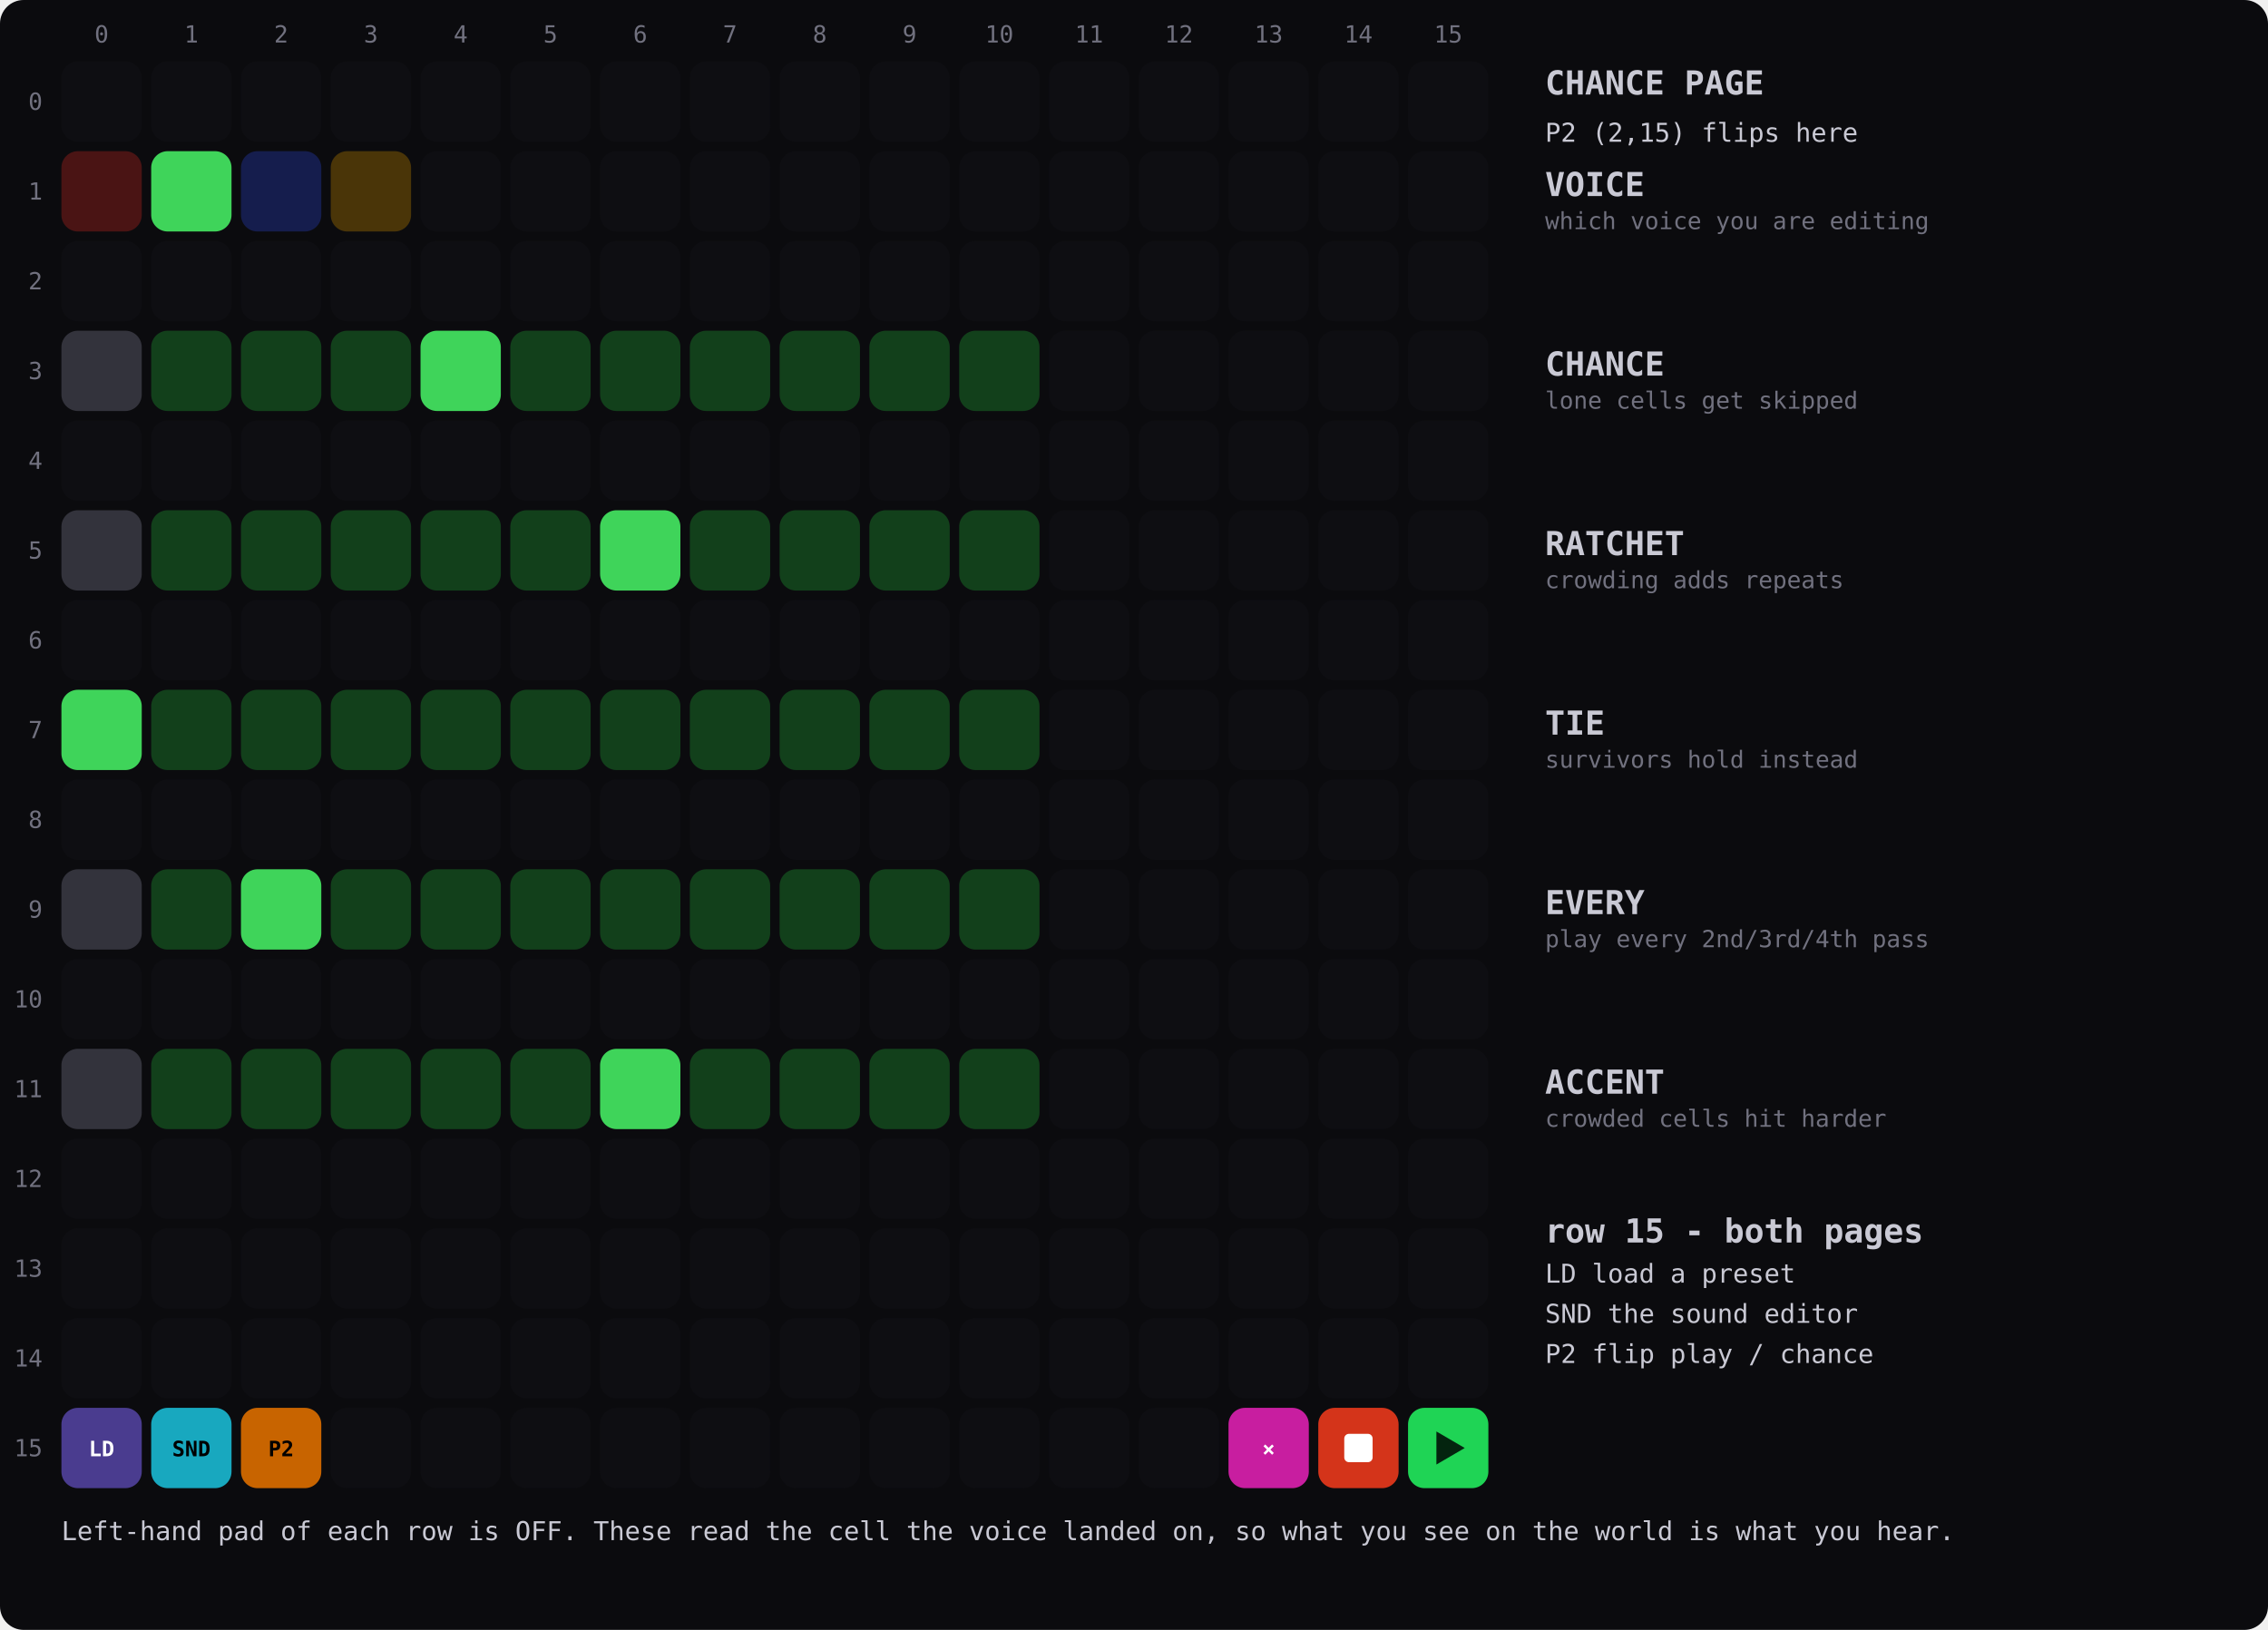
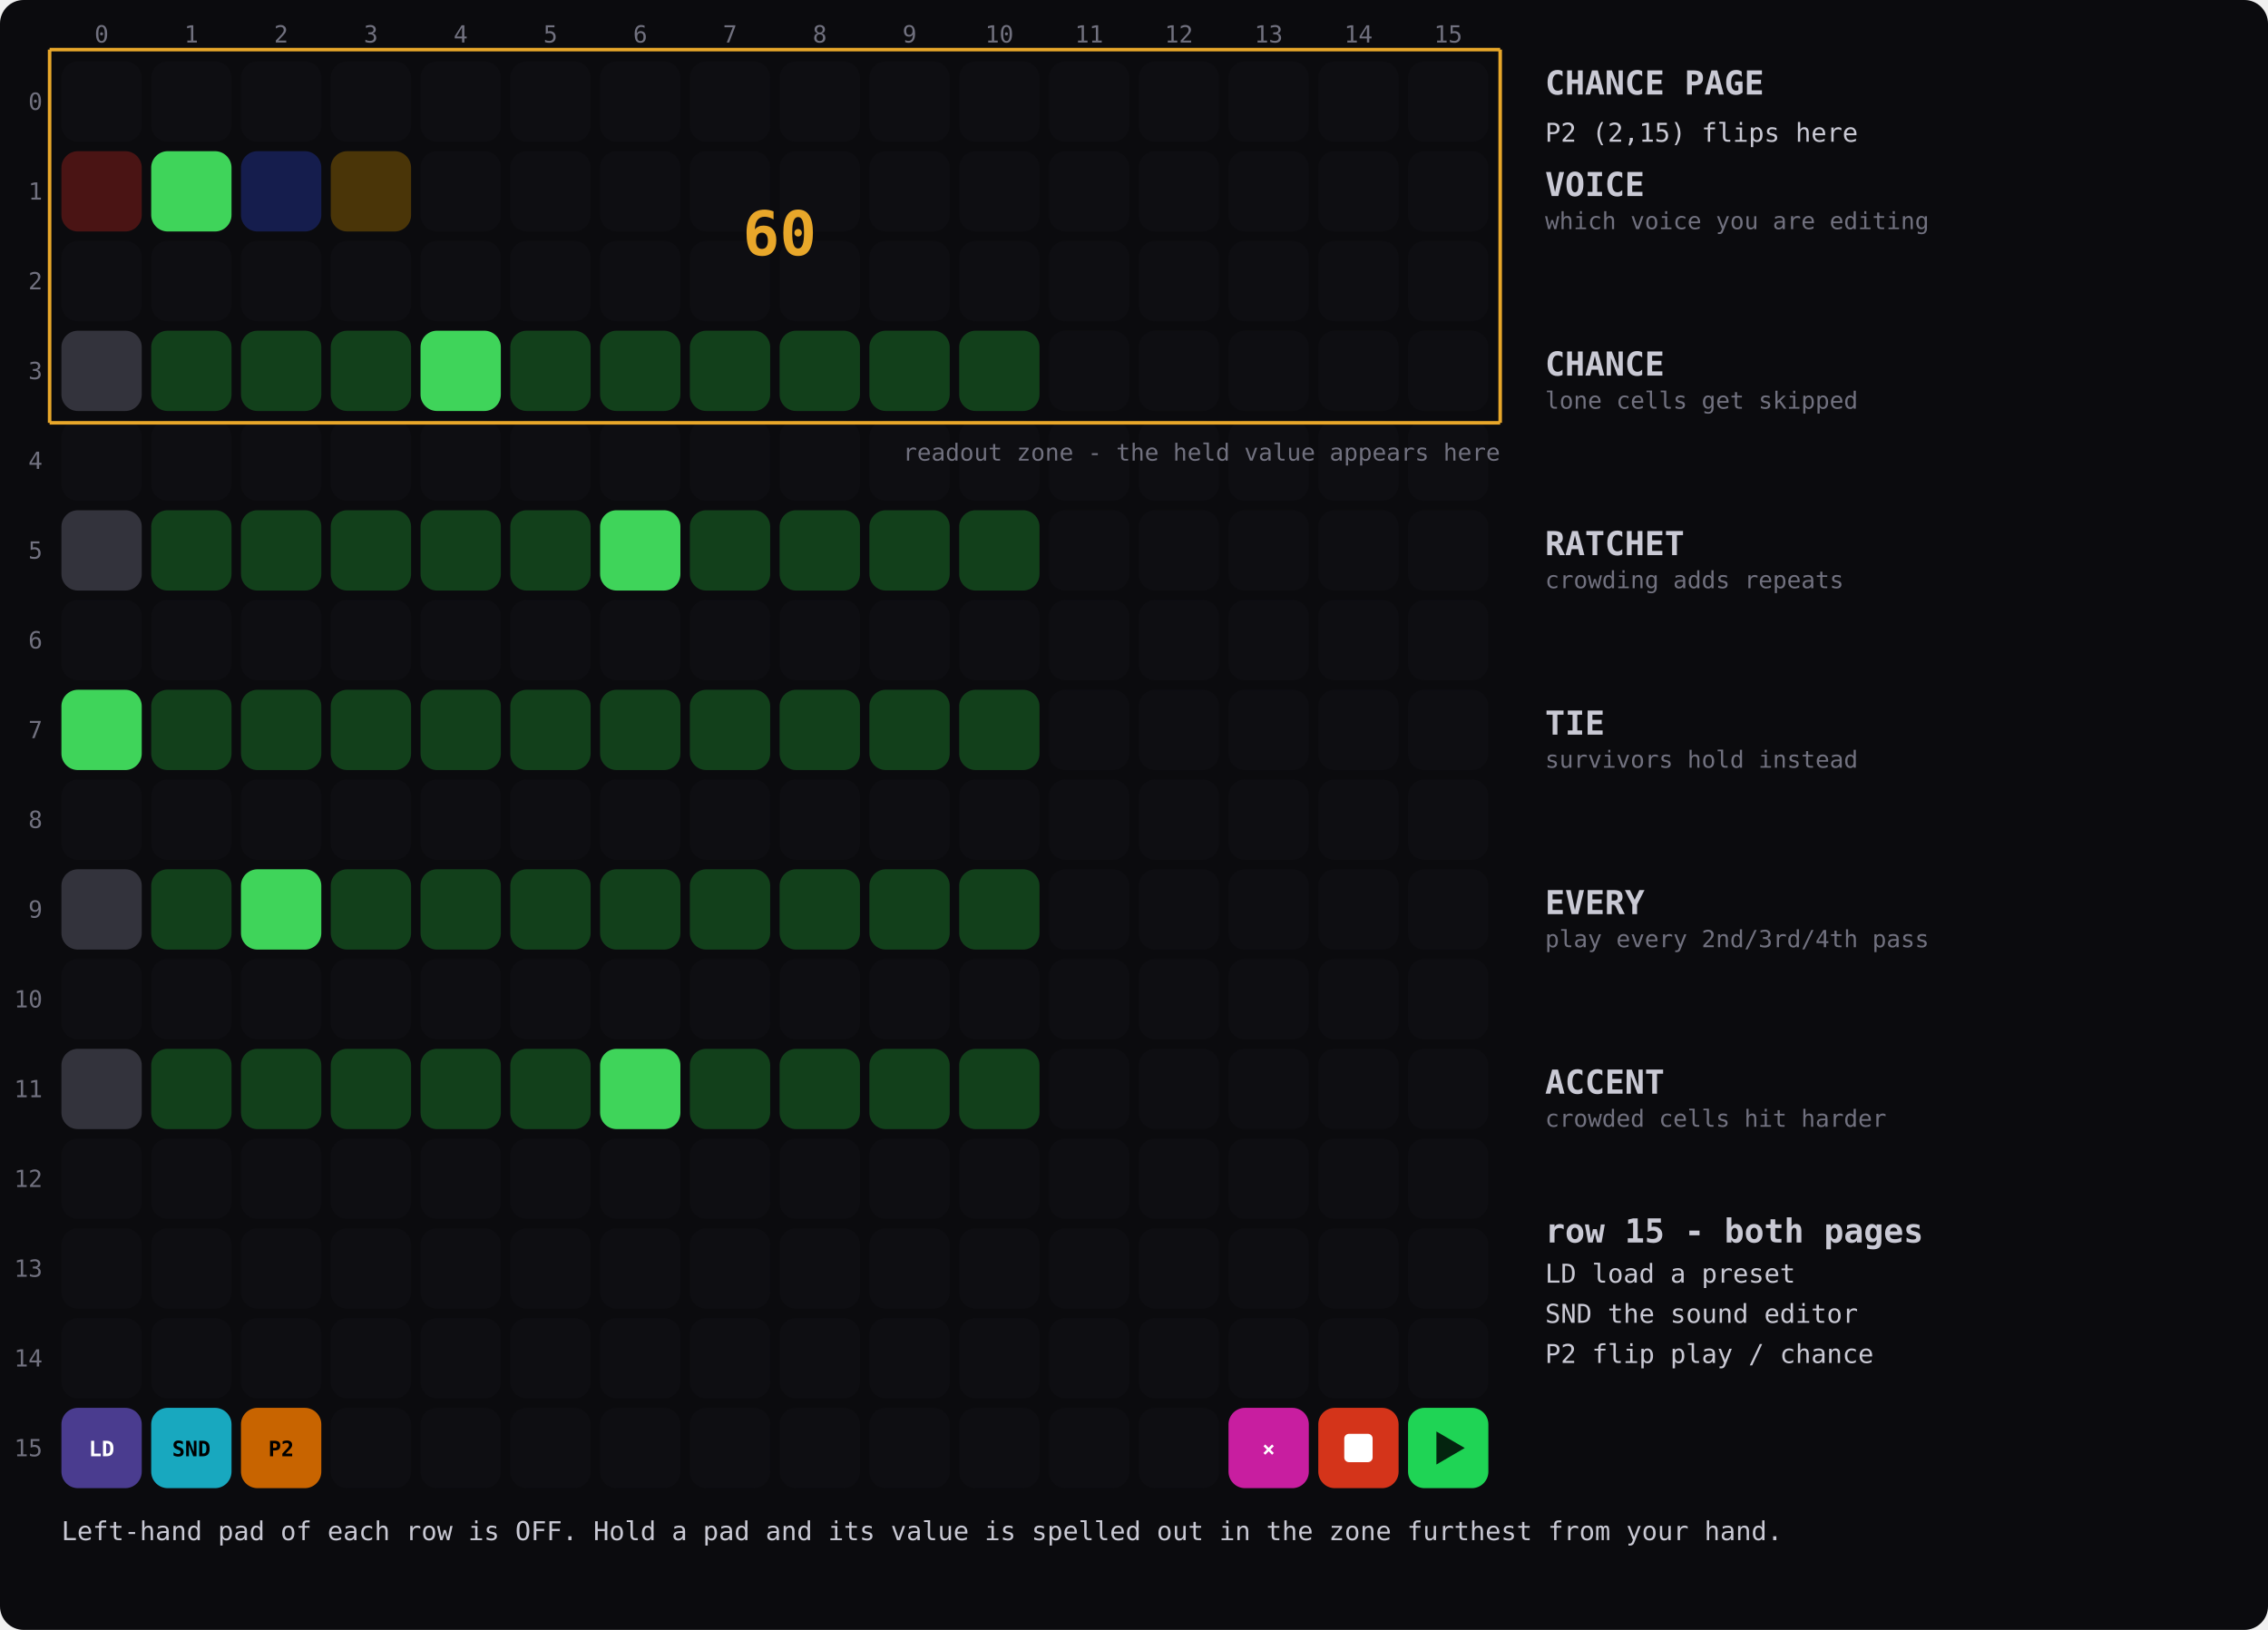
<svg xmlns="http://www.w3.org/2000/svg" width="960" height="690" viewBox="0 0 960 690" role="img" aria-label="plinky-life voice chance page">
  <rect width="960" height="690" rx="10" fill="#0b0b0e" />
  <style>text{font-family:ui-monospace,SFMono-Regular,Menlo,Consolas,monospace}.t{font-size:11px;fill:#c9c9d4}.h{font-size:14px;font-weight:700;fill:#c9c9d4}.k{font-size:10px;fill:#71717f}.p{font-size:9px;font-weight:700}</style>
  <text class="k" x="43.0" y="18" text-anchor="middle">0</text>
  <text class="k" x="18" y="46.5" text-anchor="end">0</text>
  <text class="k" x="81.0" y="18" text-anchor="middle">1</text>
  <text class="k" x="18" y="84.5" text-anchor="end">1</text>
  <text class="k" x="119.0" y="18" text-anchor="middle">2</text>
  <text class="k" x="18" y="122.5" text-anchor="end">2</text>
  <text class="k" x="157.0" y="18" text-anchor="middle">3</text>
  <text class="k" x="18" y="160.5" text-anchor="end">3</text>
  <text class="k" x="195.0" y="18" text-anchor="middle">4</text>
  <text class="k" x="18" y="198.5" text-anchor="end">4</text>
  <text class="k" x="233.0" y="18" text-anchor="middle">5</text>
  <text class="k" x="18" y="236.5" text-anchor="end">5</text>
  <text class="k" x="271.0" y="18" text-anchor="middle">6</text>
  <text class="k" x="18" y="274.5" text-anchor="end">6</text>
  <text class="k" x="309.0" y="18" text-anchor="middle">7</text>
  <text class="k" x="18" y="312.5" text-anchor="end">7</text>
  <text class="k" x="347.0" y="18" text-anchor="middle">8</text>
  <text class="k" x="18" y="350.5" text-anchor="end">8</text>
  <text class="k" x="385.0" y="18" text-anchor="middle">9</text>
  <text class="k" x="18" y="388.5" text-anchor="end">9</text>
  <text class="k" x="423.0" y="18" text-anchor="middle">10</text>
  <text class="k" x="18" y="426.5" text-anchor="end">10</text>
  <text class="k" x="461.0" y="18" text-anchor="middle">11</text>
  <text class="k" x="18" y="464.5" text-anchor="end">11</text>
  <text class="k" x="499.0" y="18" text-anchor="middle">12</text>
  <text class="k" x="18" y="502.5" text-anchor="end">12</text>
  <text class="k" x="537.0" y="18" text-anchor="middle">13</text>
  <text class="k" x="18" y="540.5" text-anchor="end">13</text>
  <text class="k" x="575.0" y="18" text-anchor="middle">14</text>
  <text class="k" x="18" y="578.5" text-anchor="end">14</text>
  <text class="k" x="613.0" y="18" text-anchor="middle">15</text>
  <text class="k" x="18" y="616.5" text-anchor="end">15</text>
  <rect x="26" y="26" width="34" height="34" rx="7" fill="#0e0e12" />
  <rect x="64" y="26" width="34" height="34" rx="7" fill="#0e0e12" />
  <rect x="102" y="26" width="34" height="34" rx="7" fill="#0e0e12" />
  <rect x="140" y="26" width="34" height="34" rx="7" fill="#0e0e12" />
  <rect x="178" y="26" width="34" height="34" rx="7" fill="#0e0e12" />
  <rect x="216" y="26" width="34" height="34" rx="7" fill="#0e0e12" />
  <rect x="254" y="26" width="34" height="34" rx="7" fill="#0e0e12" />
  <rect x="292" y="26" width="34" height="34" rx="7" fill="#0e0e12" />
  <rect x="330" y="26" width="34" height="34" rx="7" fill="#0e0e12" />
  <rect x="368" y="26" width="34" height="34" rx="7" fill="#0e0e12" />
  <rect x="406" y="26" width="34" height="34" rx="7" fill="#0e0e12" />
  <rect x="444" y="26" width="34" height="34" rx="7" fill="#0e0e12" />
  <rect x="482" y="26" width="34" height="34" rx="7" fill="#0e0e12" />
  <rect x="520" y="26" width="34" height="34" rx="7" fill="#0e0e12" />
  <rect x="558" y="26" width="34" height="34" rx="7" fill="#0e0e12" />
  <rect x="596" y="26" width="34" height="34" rx="7" fill="#0e0e12" />
  <rect x="26" y="64" width="34" height="34" rx="7" fill="#4a1414" />
  <rect x="64" y="64" width="34" height="34" rx="7" fill="#3fd45a" />
  <rect x="102" y="64" width="34" height="34" rx="7" fill="#151d4d" />
  <rect x="140" y="64" width="34" height="34" rx="7" fill="#4a3508" />
  <rect x="178" y="64" width="34" height="34" rx="7" fill="#0e0e12" />
  <rect x="216" y="64" width="34" height="34" rx="7" fill="#0e0e12" />
  <rect x="254" y="64" width="34" height="34" rx="7" fill="#0e0e12" />
  <rect x="292" y="64" width="34" height="34" rx="7" fill="#0e0e12" />
  <rect x="330" y="64" width="34" height="34" rx="7" fill="#0e0e12" />
  <rect x="368" y="64" width="34" height="34" rx="7" fill="#0e0e12" />
  <rect x="406" y="64" width="34" height="34" rx="7" fill="#0e0e12" />
  <rect x="444" y="64" width="34" height="34" rx="7" fill="#0e0e12" />
  <rect x="482" y="64" width="34" height="34" rx="7" fill="#0e0e12" />
  <rect x="520" y="64" width="34" height="34" rx="7" fill="#0e0e12" />
  <rect x="558" y="64" width="34" height="34" rx="7" fill="#0e0e12" />
  <rect x="596" y="64" width="34" height="34" rx="7" fill="#0e0e12" />
  <rect x="26" y="102" width="34" height="34" rx="7" fill="#0e0e12" />
  <rect x="64" y="102" width="34" height="34" rx="7" fill="#0e0e12" />
  <rect x="102" y="102" width="34" height="34" rx="7" fill="#0e0e12" />
  <rect x="140" y="102" width="34" height="34" rx="7" fill="#0e0e12" />
  <rect x="178" y="102" width="34" height="34" rx="7" fill="#0e0e12" />
  <rect x="216" y="102" width="34" height="34" rx="7" fill="#0e0e12" />
  <rect x="254" y="102" width="34" height="34" rx="7" fill="#0e0e12" />
  <rect x="292" y="102" width="34" height="34" rx="7" fill="#0e0e12" />
  <rect x="330" y="102" width="34" height="34" rx="7" fill="#0e0e12" />
  <rect x="368" y="102" width="34" height="34" rx="7" fill="#0e0e12" />
  <rect x="406" y="102" width="34" height="34" rx="7" fill="#0e0e12" />
  <rect x="444" y="102" width="34" height="34" rx="7" fill="#0e0e12" />
  <rect x="482" y="102" width="34" height="34" rx="7" fill="#0e0e12" />
  <rect x="520" y="102" width="34" height="34" rx="7" fill="#0e0e12" />
  <rect x="558" y="102" width="34" height="34" rx="7" fill="#0e0e12" />
  <rect x="596" y="102" width="34" height="34" rx="7" fill="#0e0e12" />
  <rect x="26" y="140" width="34" height="34" rx="7" fill="#33333c" />
  <rect x="64" y="140" width="34" height="34" rx="7" fill="#12401b" />
  <rect x="102" y="140" width="34" height="34" rx="7" fill="#12401b" />
  <rect x="140" y="140" width="34" height="34" rx="7" fill="#12401b" />
  <rect x="178" y="140" width="34" height="34" rx="7" fill="#3fd45a" />
  <rect x="216" y="140" width="34" height="34" rx="7" fill="#12401b" />
  <rect x="254" y="140" width="34" height="34" rx="7" fill="#12401b" />
  <rect x="292" y="140" width="34" height="34" rx="7" fill="#12401b" />
  <rect x="330" y="140" width="34" height="34" rx="7" fill="#12401b" />
  <rect x="368" y="140" width="34" height="34" rx="7" fill="#12401b" />
  <rect x="406" y="140" width="34" height="34" rx="7" fill="#12401b" />
  <rect x="444" y="140" width="34" height="34" rx="7" fill="#0e0e12" />
  <rect x="482" y="140" width="34" height="34" rx="7" fill="#0e0e12" />
  <rect x="520" y="140" width="34" height="34" rx="7" fill="#0e0e12" />
  <rect x="558" y="140" width="34" height="34" rx="7" fill="#0e0e12" />
  <rect x="596" y="140" width="34" height="34" rx="7" fill="#0e0e12" />
  <rect x="26" y="178" width="34" height="34" rx="7" fill="#0e0e12" />
  <rect x="64" y="178" width="34" height="34" rx="7" fill="#0e0e12" />
  <rect x="102" y="178" width="34" height="34" rx="7" fill="#0e0e12" />
  <rect x="140" y="178" width="34" height="34" rx="7" fill="#0e0e12" />
  <rect x="178" y="178" width="34" height="34" rx="7" fill="#0e0e12" />
  <rect x="216" y="178" width="34" height="34" rx="7" fill="#0e0e12" />
  <rect x="254" y="178" width="34" height="34" rx="7" fill="#0e0e12" />
  <rect x="292" y="178" width="34" height="34" rx="7" fill="#0e0e12" />
  <rect x="330" y="178" width="34" height="34" rx="7" fill="#0e0e12" />
  <rect x="368" y="178" width="34" height="34" rx="7" fill="#0e0e12" />
  <rect x="406" y="178" width="34" height="34" rx="7" fill="#0e0e12" />
  <rect x="444" y="178" width="34" height="34" rx="7" fill="#0e0e12" />
  <rect x="482" y="178" width="34" height="34" rx="7" fill="#0e0e12" />
  <rect x="520" y="178" width="34" height="34" rx="7" fill="#0e0e12" />
  <rect x="558" y="178" width="34" height="34" rx="7" fill="#0e0e12" />
  <rect x="596" y="178" width="34" height="34" rx="7" fill="#0e0e12" />
  <rect x="26" y="216" width="34" height="34" rx="7" fill="#33333c" />
  <rect x="64" y="216" width="34" height="34" rx="7" fill="#12401b" />
  <rect x="102" y="216" width="34" height="34" rx="7" fill="#12401b" />
  <rect x="140" y="216" width="34" height="34" rx="7" fill="#12401b" />
  <rect x="178" y="216" width="34" height="34" rx="7" fill="#12401b" />
  <rect x="216" y="216" width="34" height="34" rx="7" fill="#12401b" />
  <rect x="254" y="216" width="34" height="34" rx="7" fill="#3fd45a" />
  <rect x="292" y="216" width="34" height="34" rx="7" fill="#12401b" />
  <rect x="330" y="216" width="34" height="34" rx="7" fill="#12401b" />
  <rect x="368" y="216" width="34" height="34" rx="7" fill="#12401b" />
  <rect x="406" y="216" width="34" height="34" rx="7" fill="#12401b" />
  <rect x="444" y="216" width="34" height="34" rx="7" fill="#0e0e12" />
  <rect x="482" y="216" width="34" height="34" rx="7" fill="#0e0e12" />
  <rect x="520" y="216" width="34" height="34" rx="7" fill="#0e0e12" />
  <rect x="558" y="216" width="34" height="34" rx="7" fill="#0e0e12" />
  <rect x="596" y="216" width="34" height="34" rx="7" fill="#0e0e12" />
  <rect x="26" y="254" width="34" height="34" rx="7" fill="#0e0e12" />
  <rect x="64" y="254" width="34" height="34" rx="7" fill="#0e0e12" />
  <rect x="102" y="254" width="34" height="34" rx="7" fill="#0e0e12" />
  <rect x="140" y="254" width="34" height="34" rx="7" fill="#0e0e12" />
  <rect x="178" y="254" width="34" height="34" rx="7" fill="#0e0e12" />
  <rect x="216" y="254" width="34" height="34" rx="7" fill="#0e0e12" />
  <rect x="254" y="254" width="34" height="34" rx="7" fill="#0e0e12" />
  <rect x="292" y="254" width="34" height="34" rx="7" fill="#0e0e12" />
  <rect x="330" y="254" width="34" height="34" rx="7" fill="#0e0e12" />
  <rect x="368" y="254" width="34" height="34" rx="7" fill="#0e0e12" />
  <rect x="406" y="254" width="34" height="34" rx="7" fill="#0e0e12" />
  <rect x="444" y="254" width="34" height="34" rx="7" fill="#0e0e12" />
  <rect x="482" y="254" width="34" height="34" rx="7" fill="#0e0e12" />
  <rect x="520" y="254" width="34" height="34" rx="7" fill="#0e0e12" />
  <rect x="558" y="254" width="34" height="34" rx="7" fill="#0e0e12" />
  <rect x="596" y="254" width="34" height="34" rx="7" fill="#0e0e12" />
  <rect x="26" y="292" width="34" height="34" rx="7" fill="#3fd45a" />
  <rect x="64" y="292" width="34" height="34" rx="7" fill="#12401b" />
  <rect x="102" y="292" width="34" height="34" rx="7" fill="#12401b" />
  <rect x="140" y="292" width="34" height="34" rx="7" fill="#12401b" />
  <rect x="178" y="292" width="34" height="34" rx="7" fill="#12401b" />
  <rect x="216" y="292" width="34" height="34" rx="7" fill="#12401b" />
  <rect x="254" y="292" width="34" height="34" rx="7" fill="#12401b" />
  <rect x="292" y="292" width="34" height="34" rx="7" fill="#12401b" />
  <rect x="330" y="292" width="34" height="34" rx="7" fill="#12401b" />
  <rect x="368" y="292" width="34" height="34" rx="7" fill="#12401b" />
  <rect x="406" y="292" width="34" height="34" rx="7" fill="#12401b" />
  <rect x="444" y="292" width="34" height="34" rx="7" fill="#0e0e12" />
  <rect x="482" y="292" width="34" height="34" rx="7" fill="#0e0e12" />
  <rect x="520" y="292" width="34" height="34" rx="7" fill="#0e0e12" />
  <rect x="558" y="292" width="34" height="34" rx="7" fill="#0e0e12" />
  <rect x="596" y="292" width="34" height="34" rx="7" fill="#0e0e12" />
  <rect x="26" y="330" width="34" height="34" rx="7" fill="#0e0e12" />
  <rect x="64" y="330" width="34" height="34" rx="7" fill="#0e0e12" />
  <rect x="102" y="330" width="34" height="34" rx="7" fill="#0e0e12" />
  <rect x="140" y="330" width="34" height="34" rx="7" fill="#0e0e12" />
  <rect x="178" y="330" width="34" height="34" rx="7" fill="#0e0e12" />
  <rect x="216" y="330" width="34" height="34" rx="7" fill="#0e0e12" />
  <rect x="254" y="330" width="34" height="34" rx="7" fill="#0e0e12" />
  <rect x="292" y="330" width="34" height="34" rx="7" fill="#0e0e12" />
  <rect x="330" y="330" width="34" height="34" rx="7" fill="#0e0e12" />
  <rect x="368" y="330" width="34" height="34" rx="7" fill="#0e0e12" />
  <rect x="406" y="330" width="34" height="34" rx="7" fill="#0e0e12" />
  <rect x="444" y="330" width="34" height="34" rx="7" fill="#0e0e12" />
  <rect x="482" y="330" width="34" height="34" rx="7" fill="#0e0e12" />
  <rect x="520" y="330" width="34" height="34" rx="7" fill="#0e0e12" />
  <rect x="558" y="330" width="34" height="34" rx="7" fill="#0e0e12" />
  <rect x="596" y="330" width="34" height="34" rx="7" fill="#0e0e12" />
  <rect x="26" y="368" width="34" height="34" rx="7" fill="#33333c" />
  <rect x="64" y="368" width="34" height="34" rx="7" fill="#12401b" />
  <rect x="102" y="368" width="34" height="34" rx="7" fill="#3fd45a" />
  <rect x="140" y="368" width="34" height="34" rx="7" fill="#12401b" />
  <rect x="178" y="368" width="34" height="34" rx="7" fill="#12401b" />
  <rect x="216" y="368" width="34" height="34" rx="7" fill="#12401b" />
  <rect x="254" y="368" width="34" height="34" rx="7" fill="#12401b" />
  <rect x="292" y="368" width="34" height="34" rx="7" fill="#12401b" />
  <rect x="330" y="368" width="34" height="34" rx="7" fill="#12401b" />
  <rect x="368" y="368" width="34" height="34" rx="7" fill="#12401b" />
  <rect x="406" y="368" width="34" height="34" rx="7" fill="#12401b" />
  <rect x="444" y="368" width="34" height="34" rx="7" fill="#0e0e12" />
  <rect x="482" y="368" width="34" height="34" rx="7" fill="#0e0e12" />
  <rect x="520" y="368" width="34" height="34" rx="7" fill="#0e0e12" />
  <rect x="558" y="368" width="34" height="34" rx="7" fill="#0e0e12" />
  <rect x="596" y="368" width="34" height="34" rx="7" fill="#0e0e12" />
  <rect x="26" y="406" width="34" height="34" rx="7" fill="#0e0e12" />
  <rect x="64" y="406" width="34" height="34" rx="7" fill="#0e0e12" />
  <rect x="102" y="406" width="34" height="34" rx="7" fill="#0e0e12" />
  <rect x="140" y="406" width="34" height="34" rx="7" fill="#0e0e12" />
  <rect x="178" y="406" width="34" height="34" rx="7" fill="#0e0e12" />
  <rect x="216" y="406" width="34" height="34" rx="7" fill="#0e0e12" />
  <rect x="254" y="406" width="34" height="34" rx="7" fill="#0e0e12" />
  <rect x="292" y="406" width="34" height="34" rx="7" fill="#0e0e12" />
  <rect x="330" y="406" width="34" height="34" rx="7" fill="#0e0e12" />
  <rect x="368" y="406" width="34" height="34" rx="7" fill="#0e0e12" />
  <rect x="406" y="406" width="34" height="34" rx="7" fill="#0e0e12" />
  <rect x="444" y="406" width="34" height="34" rx="7" fill="#0e0e12" />
  <rect x="482" y="406" width="34" height="34" rx="7" fill="#0e0e12" />
  <rect x="520" y="406" width="34" height="34" rx="7" fill="#0e0e12" />
  <rect x="558" y="406" width="34" height="34" rx="7" fill="#0e0e12" />
  <rect x="596" y="406" width="34" height="34" rx="7" fill="#0e0e12" />
  <rect x="26" y="444" width="34" height="34" rx="7" fill="#33333c" />
  <rect x="64" y="444" width="34" height="34" rx="7" fill="#12401b" />
  <rect x="102" y="444" width="34" height="34" rx="7" fill="#12401b" />
  <rect x="140" y="444" width="34" height="34" rx="7" fill="#12401b" />
  <rect x="178" y="444" width="34" height="34" rx="7" fill="#12401b" />
  <rect x="216" y="444" width="34" height="34" rx="7" fill="#12401b" />
  <rect x="254" y="444" width="34" height="34" rx="7" fill="#3fd45a" />
  <rect x="292" y="444" width="34" height="34" rx="7" fill="#12401b" />
  <rect x="330" y="444" width="34" height="34" rx="7" fill="#12401b" />
  <rect x="368" y="444" width="34" height="34" rx="7" fill="#12401b" />
  <rect x="406" y="444" width="34" height="34" rx="7" fill="#12401b" />
  <rect x="444" y="444" width="34" height="34" rx="7" fill="#0e0e12" />
  <rect x="482" y="444" width="34" height="34" rx="7" fill="#0e0e12" />
  <rect x="520" y="444" width="34" height="34" rx="7" fill="#0e0e12" />
  <rect x="558" y="444" width="34" height="34" rx="7" fill="#0e0e12" />
  <rect x="596" y="444" width="34" height="34" rx="7" fill="#0e0e12" />
  <rect x="26" y="482" width="34" height="34" rx="7" fill="#0e0e12" />
  <rect x="64" y="482" width="34" height="34" rx="7" fill="#0e0e12" />
  <rect x="102" y="482" width="34" height="34" rx="7" fill="#0e0e12" />
  <rect x="140" y="482" width="34" height="34" rx="7" fill="#0e0e12" />
  <rect x="178" y="482" width="34" height="34" rx="7" fill="#0e0e12" />
  <rect x="216" y="482" width="34" height="34" rx="7" fill="#0e0e12" />
  <rect x="254" y="482" width="34" height="34" rx="7" fill="#0e0e12" />
  <rect x="292" y="482" width="34" height="34" rx="7" fill="#0e0e12" />
  <rect x="330" y="482" width="34" height="34" rx="7" fill="#0e0e12" />
  <rect x="368" y="482" width="34" height="34" rx="7" fill="#0e0e12" />
  <rect x="406" y="482" width="34" height="34" rx="7" fill="#0e0e12" />
  <rect x="444" y="482" width="34" height="34" rx="7" fill="#0e0e12" />
  <rect x="482" y="482" width="34" height="34" rx="7" fill="#0e0e12" />
  <rect x="520" y="482" width="34" height="34" rx="7" fill="#0e0e12" />
  <rect x="558" y="482" width="34" height="34" rx="7" fill="#0e0e12" />
  <rect x="596" y="482" width="34" height="34" rx="7" fill="#0e0e12" />
  <rect x="26" y="520" width="34" height="34" rx="7" fill="#0e0e12" />
  <rect x="64" y="520" width="34" height="34" rx="7" fill="#0e0e12" />
  <rect x="102" y="520" width="34" height="34" rx="7" fill="#0e0e12" />
  <rect x="140" y="520" width="34" height="34" rx="7" fill="#0e0e12" />
  <rect x="178" y="520" width="34" height="34" rx="7" fill="#0e0e12" />
  <rect x="216" y="520" width="34" height="34" rx="7" fill="#0e0e12" />
  <rect x="254" y="520" width="34" height="34" rx="7" fill="#0e0e12" />
  <rect x="292" y="520" width="34" height="34" rx="7" fill="#0e0e12" />
  <rect x="330" y="520" width="34" height="34" rx="7" fill="#0e0e12" />
  <rect x="368" y="520" width="34" height="34" rx="7" fill="#0e0e12" />
  <rect x="406" y="520" width="34" height="34" rx="7" fill="#0e0e12" />
  <rect x="444" y="520" width="34" height="34" rx="7" fill="#0e0e12" />
  <rect x="482" y="520" width="34" height="34" rx="7" fill="#0e0e12" />
  <rect x="520" y="520" width="34" height="34" rx="7" fill="#0e0e12" />
  <rect x="558" y="520" width="34" height="34" rx="7" fill="#0e0e12" />
  <rect x="596" y="520" width="34" height="34" rx="7" fill="#0e0e12" />
  <rect x="26" y="558" width="34" height="34" rx="7" fill="#0e0e12" />
  <rect x="64" y="558" width="34" height="34" rx="7" fill="#0e0e12" />
  <rect x="102" y="558" width="34" height="34" rx="7" fill="#0e0e12" />
  <rect x="140" y="558" width="34" height="34" rx="7" fill="#0e0e12" />
  <rect x="178" y="558" width="34" height="34" rx="7" fill="#0e0e12" />
  <rect x="216" y="558" width="34" height="34" rx="7" fill="#0e0e12" />
  <rect x="254" y="558" width="34" height="34" rx="7" fill="#0e0e12" />
  <rect x="292" y="558" width="34" height="34" rx="7" fill="#0e0e12" />
  <rect x="330" y="558" width="34" height="34" rx="7" fill="#0e0e12" />
  <rect x="368" y="558" width="34" height="34" rx="7" fill="#0e0e12" />
  <rect x="406" y="558" width="34" height="34" rx="7" fill="#0e0e12" />
  <rect x="444" y="558" width="34" height="34" rx="7" fill="#0e0e12" />
  <rect x="482" y="558" width="34" height="34" rx="7" fill="#0e0e12" />
  <rect x="520" y="558" width="34" height="34" rx="7" fill="#0e0e12" />
  <rect x="558" y="558" width="34" height="34" rx="7" fill="#0e0e12" />
  <rect x="596" y="558" width="34" height="34" rx="7" fill="#0e0e12" />
  <rect x="26" y="596" width="34" height="34" rx="7" fill="#0e0e12" />
  <rect x="64" y="596" width="34" height="34" rx="7" fill="#0e0e12" />
  <rect x="102" y="596" width="34" height="34" rx="7" fill="#0e0e12" />
  <rect x="140" y="596" width="34" height="34" rx="7" fill="#0e0e12" />
  <rect x="178" y="596" width="34" height="34" rx="7" fill="#0e0e12" />
  <rect x="216" y="596" width="34" height="34" rx="7" fill="#0e0e12" />
  <rect x="254" y="596" width="34" height="34" rx="7" fill="#0e0e12" />
  <rect x="292" y="596" width="34" height="34" rx="7" fill="#0e0e12" />
  <rect x="330" y="596" width="34" height="34" rx="7" fill="#0e0e12" />
  <rect x="368" y="596" width="34" height="34" rx="7" fill="#0e0e12" />
  <rect x="406" y="596" width="34" height="34" rx="7" fill="#0e0e12" />
  <rect x="444" y="596" width="34" height="34" rx="7" fill="#0e0e12" />
  <rect x="482" y="596" width="34" height="34" rx="7" fill="#0e0e12" />
  <rect x="26" y="596" width="34" height="34" rx="7" fill="#4a3c8f" />
  <text class="p" x="43.0" y="616.5" text-anchor="middle" fill="#fff">LD</text>
  <rect x="64" y="596" width="34" height="34" rx="7" fill="#18a8bf" />
  <text class="p" x="81.0" y="616.5" text-anchor="middle" fill="#000">SND</text>
  <rect x="102" y="596" width="34" height="34" rx="7" fill="#c86400" />
  <text class="p" x="119.0" y="616.5" text-anchor="middle" fill="#000">P2</text>
  <rect x="520" y="596" width="34" height="34" rx="7" fill="#c81ea0" />
  <text class="p" x="537.0" y="616.5" text-anchor="middle" fill="#fff">×</text>
  <rect x="558" y="596" width="34" height="34" rx="7" fill="#d4341a" />
  <rect x="596" y="596" width="34" height="34" rx="7" fill="#1fd455" />
  <rect x="569" y="607" width="12" height="12" rx="2" fill="#fff" />
  <path d="M608 606 L620 613 L608 620 Z" fill="#04240f" />
  <text class="h" x="654" y="40">CHANCE PAGE</text>
  <text class="t" x="654" y="60">P2 (2,15) flips here</text>
  <text class="h" x="654" y="83.0">VOICE</text>
  <text class="k" x="654" y="97.0">which voice you are editing</text>
  <text class="h" x="654" y="159.0">CHANCE</text>
  <text class="k" x="654" y="173.0">lone cells get skipped</text>
  <text class="h" x="654" y="235.0">RATCHET</text>
  <text class="k" x="654" y="249.0">crowding adds repeats</text>
  <text class="h" x="654" y="311.0">TIE</text>
  <text class="k" x="654" y="325.0">survivors hold instead</text>
  <text class="h" x="654" y="387.0">EVERY</text>
  <text class="k" x="654" y="401.0">play every 2nd/3rd/4th pass</text>
  <text class="h" x="654" y="463.0">ACCENT</text>
  <text class="k" x="654" y="477.0">crowded cells hit harder</text>
  <text class="h" x="654" y="526">row 15 - both pages</text>
  <text class="t" x="654" y="543">LD   load a preset</text>
  <text class="t" x="654" y="560">SND  the sound editor</text>
  <text class="t" x="654" y="577">P2   flip play / chance</text>
-   <text class="t" x="26" y="652">Left-hand pad of each row is OFF. These read the cell the voice landed on, so what you see on the world is what you hear.</text>
+   <line x1="21" y1="21" x2="635" y2="21" stroke="#e8a72a" stroke-width="1.5" />
+   <line x1="21" y1="179" x2="635" y2="179" stroke="#e8a72a" stroke-width="1.5" />
+   <line x1="21" y1="21" x2="21" y2="179" stroke="#e8a72a" stroke-width="1.5" />
+   <line x1="635" y1="21" x2="635" y2="179" stroke="#e8a72a" stroke-width="1.5" />
+   <text x="330" y="108" text-anchor="middle" fill="#e8a72a" style="font-size:26px;font-weight:700;font-family:ui-monospace,monospace">60</text>
+   <text class="k" x="635" y="195" text-anchor="end" fill="#e8a72a">readout zone - the held value appears here</text>
+   <text class="t" x="26" y="652">Left-hand pad of each row is OFF. Hold a pad and its value is spelled out in the zone furthest from your hand.</text>
</svg>
